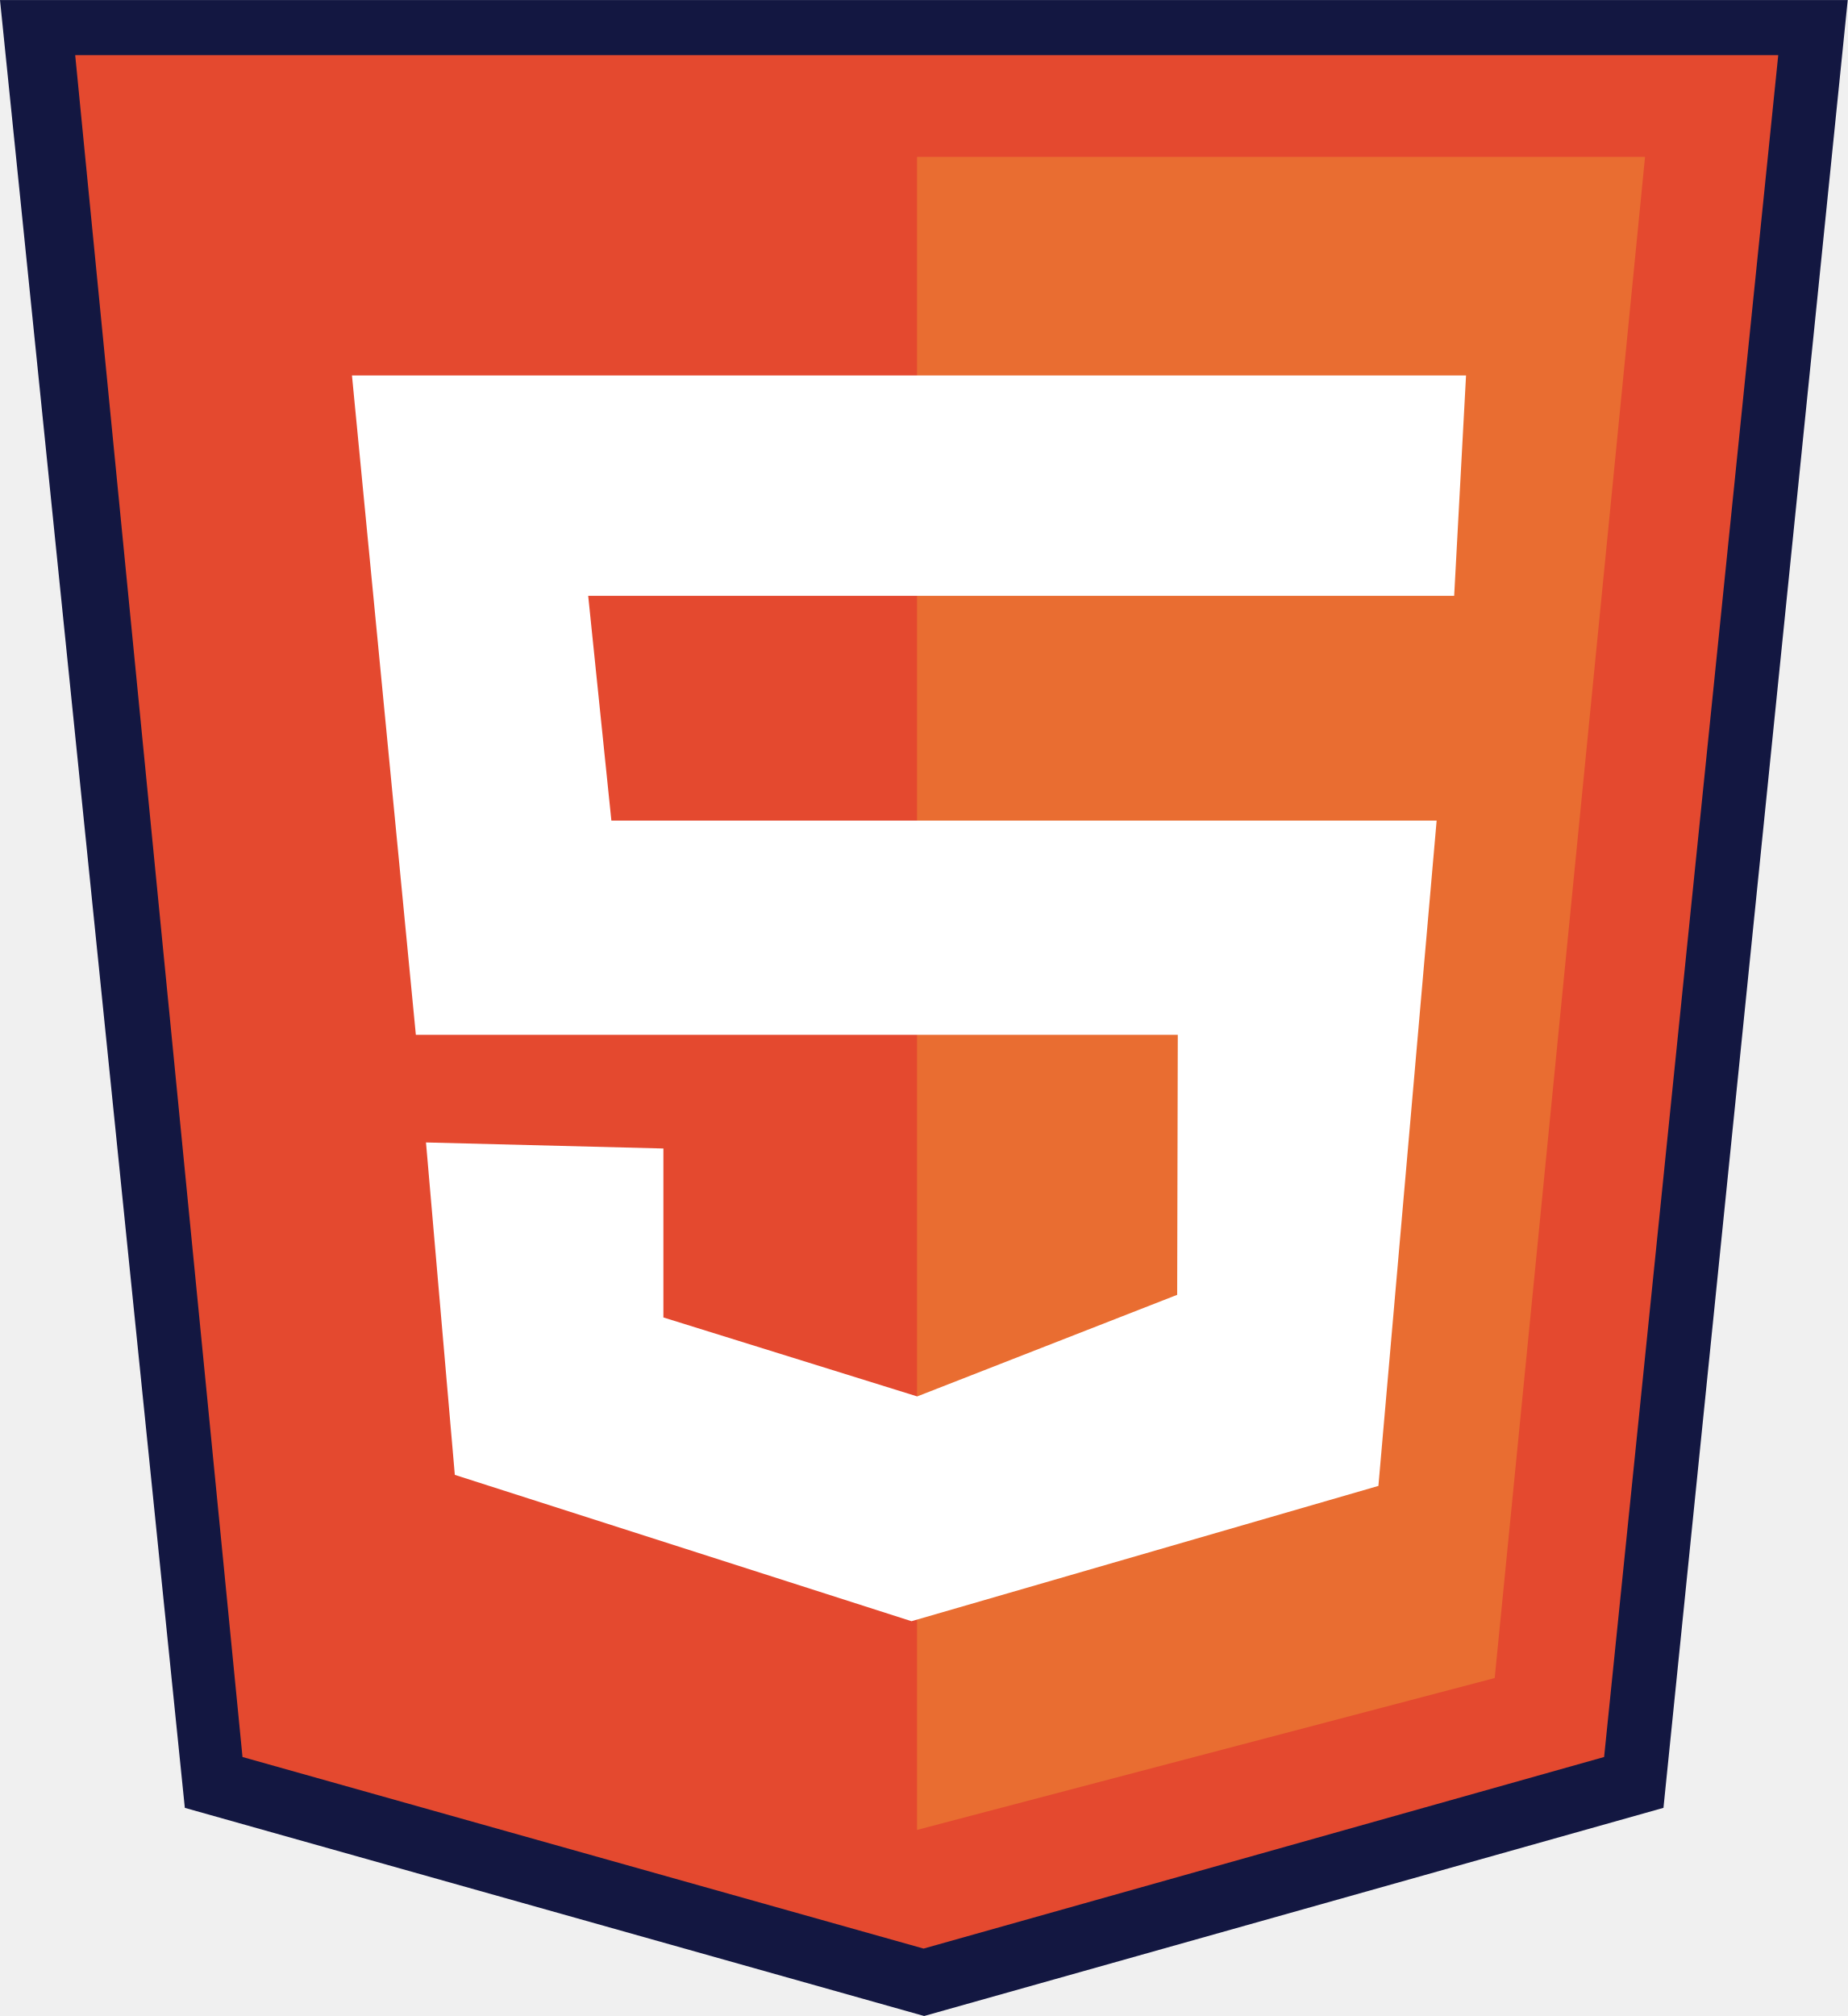
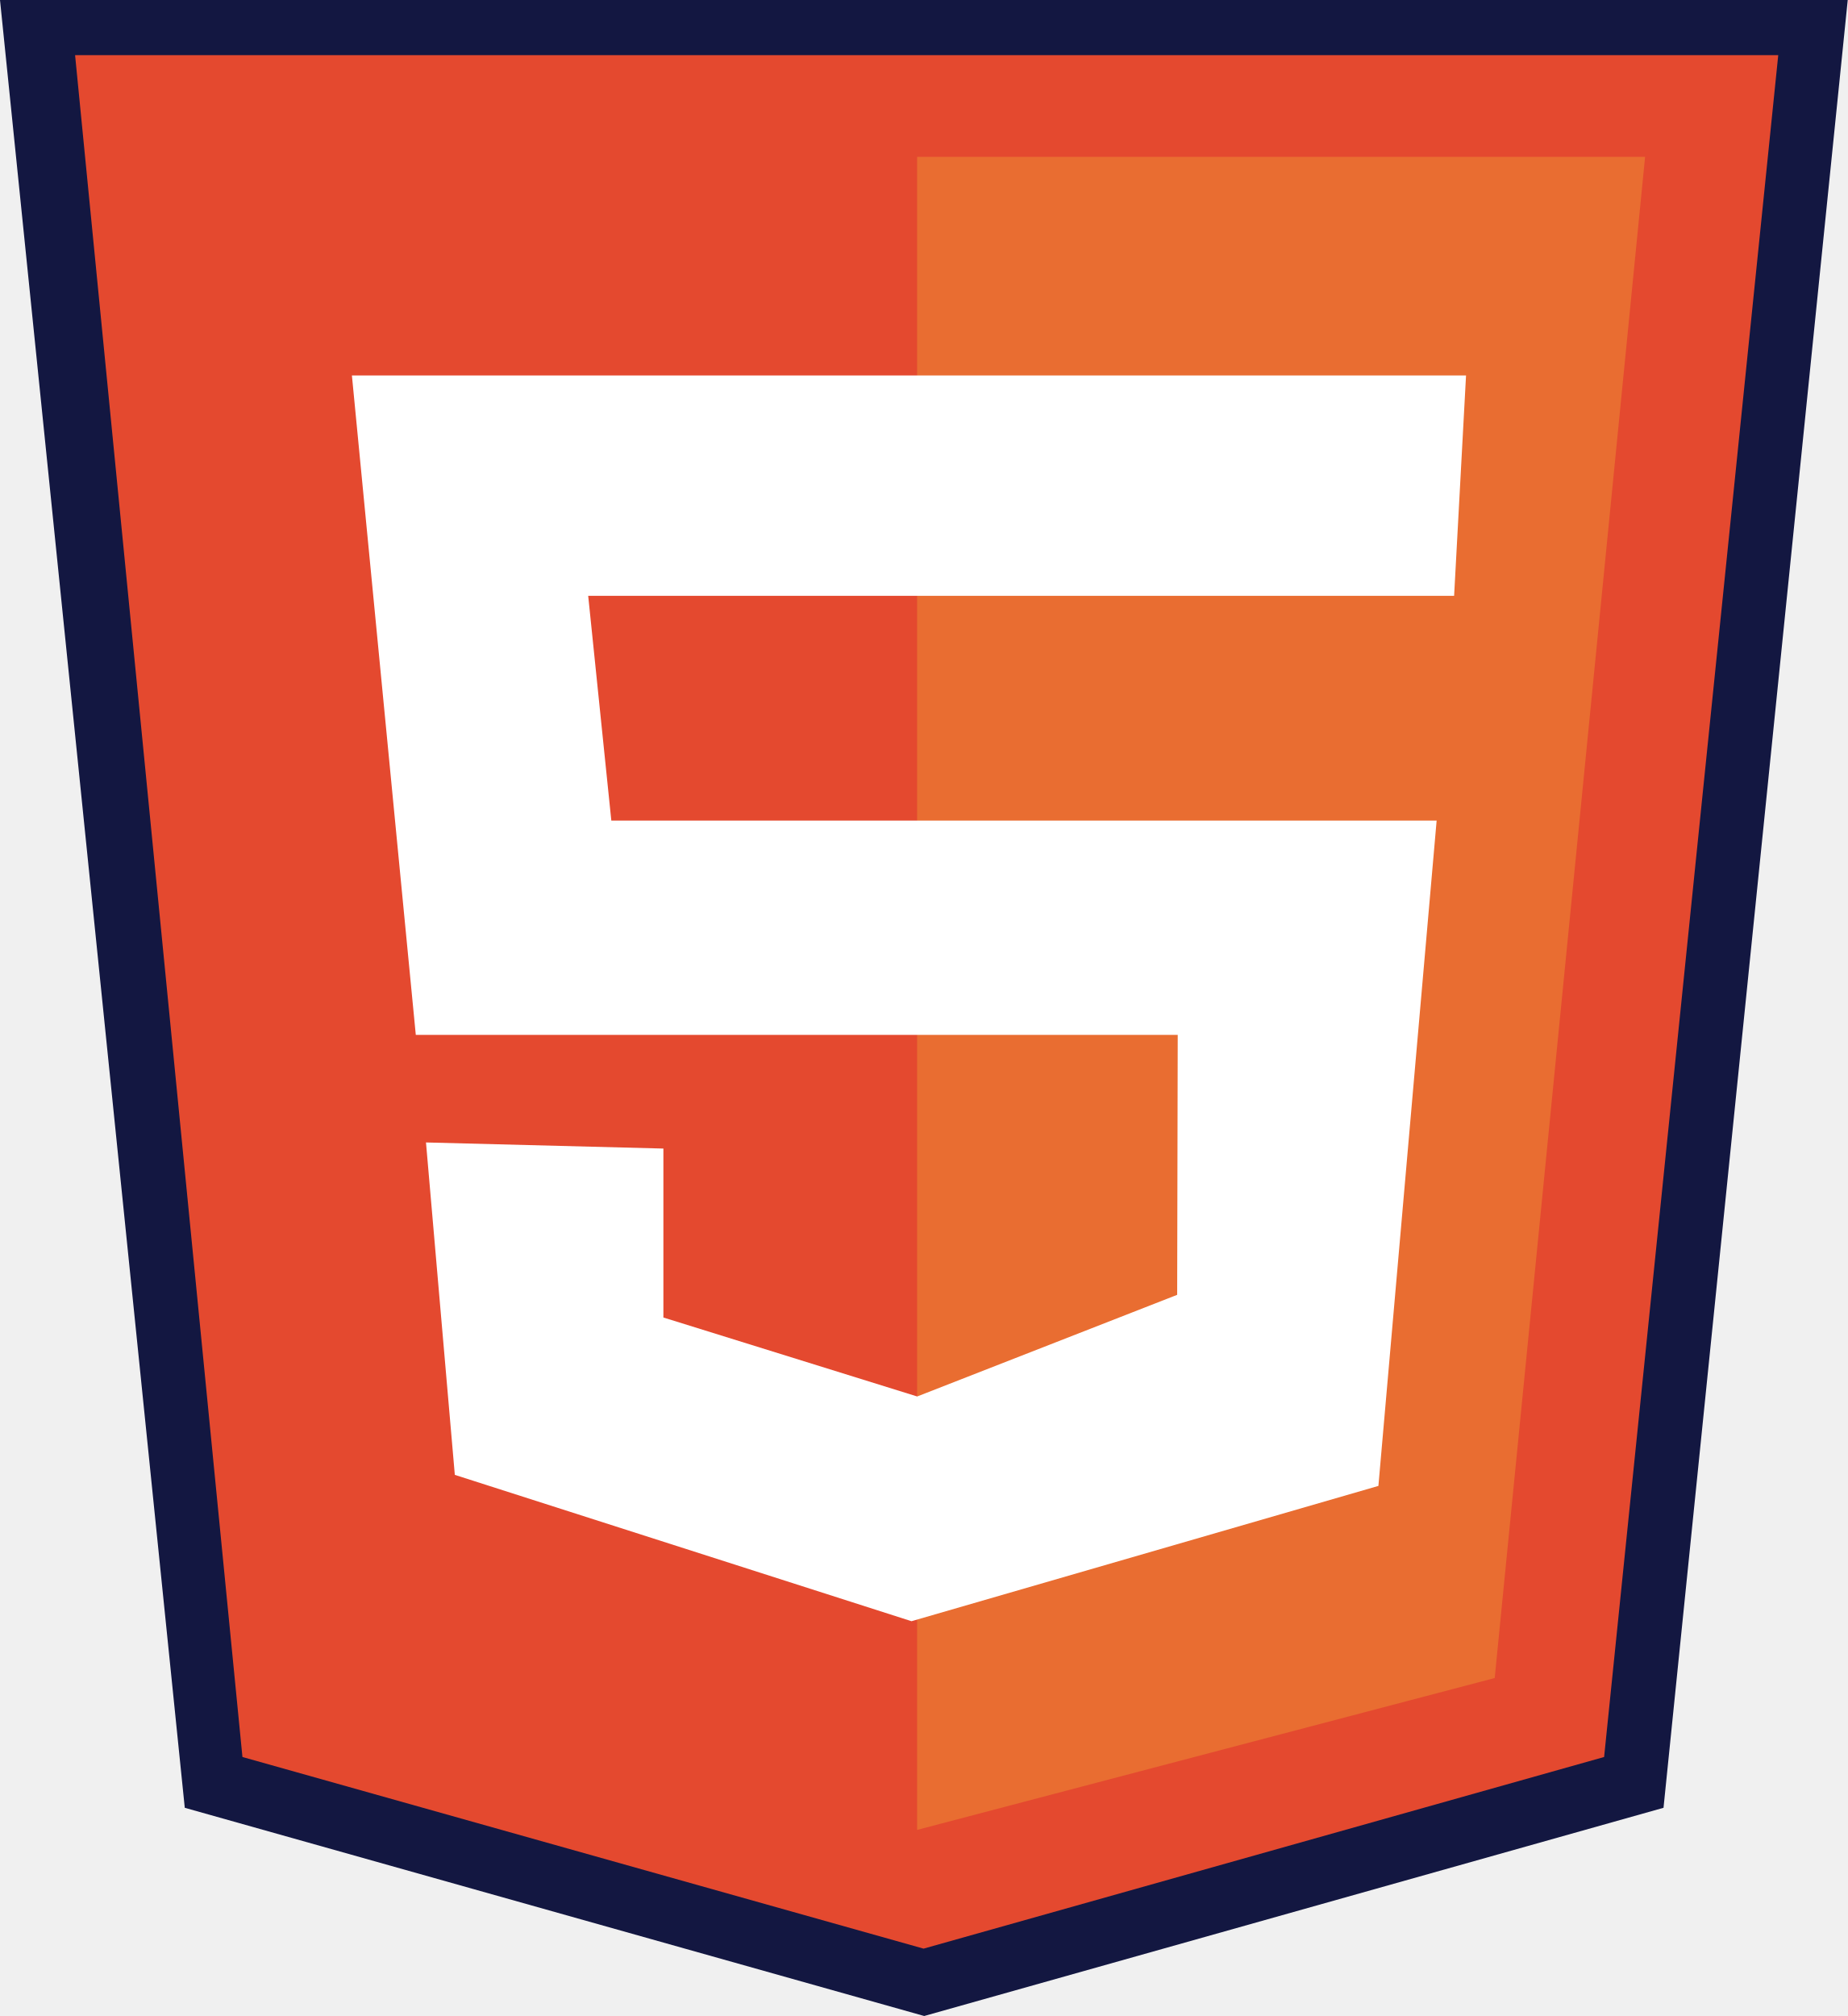
- <svg xmlns="http://www.w3.org/2000/svg" fill="none" height="36" viewBox="0 0 33 36" width="33">
+ <svg xmlns="http://www.w3.org/2000/svg" fill="none" height="36" width="33">
  <g clip-rule="evenodd" fill-rule="evenodd">
-     <path d="m16.505.484h-15.789l3.099 31.286 12.689 3.629 12.679-3.629 3.2-31.286" fill="#e4492f" />
-     <path d="m4.331 31.375 12.164 3.421 12.154-3.421 3.11-30.39h-30.416zm12.174 4.625-13.204-3.717-3.301-32.282h33l-3.291 32.282z" fill="#131741" />
-     <path d="m26.695 29.965 2.685-27.164h-13.002v29.876" fill="#e96d31" />
-     <path d="m21.024 23.122-4.643 1.814-4.533-1.41v-3.017l-4.24-.108.515 5.936 8.156 2.613 8.339-2.416 1.04-11.881h-14.739l-.414-4.013h15.466l.212-3.935h-19.897l1.141 11.774h13.608" fill="#fff" />
+     <path d="M16.505.484H.717L3.816 31.77l12.69 3.63 12.678-3.63 3.2-31.286" fill="#e4492f" />
+     <path d="M4.33 31.375l12.165 3.422 12.154-3.422 3.11-30.39H1.341zM16.506 36L3.3 32.282 0 0h33l-3.29 32.282z" fill="#131741" />
+     <path d="M26.695 29.965l2.686-27.164H16.379v29.876" fill="#e96d31" />
+     <path d="M21.024 23.122l-4.643 1.815-4.533-1.41V20.51l-4.24-.109.515 5.936 8.156 2.613 8.339-2.416 1.04-11.881h-14.74l-.413-4.013H25.97l.213-3.935H6.285L7.426 18.48h13.608" fill="#fff" />
  </g>
</svg>
